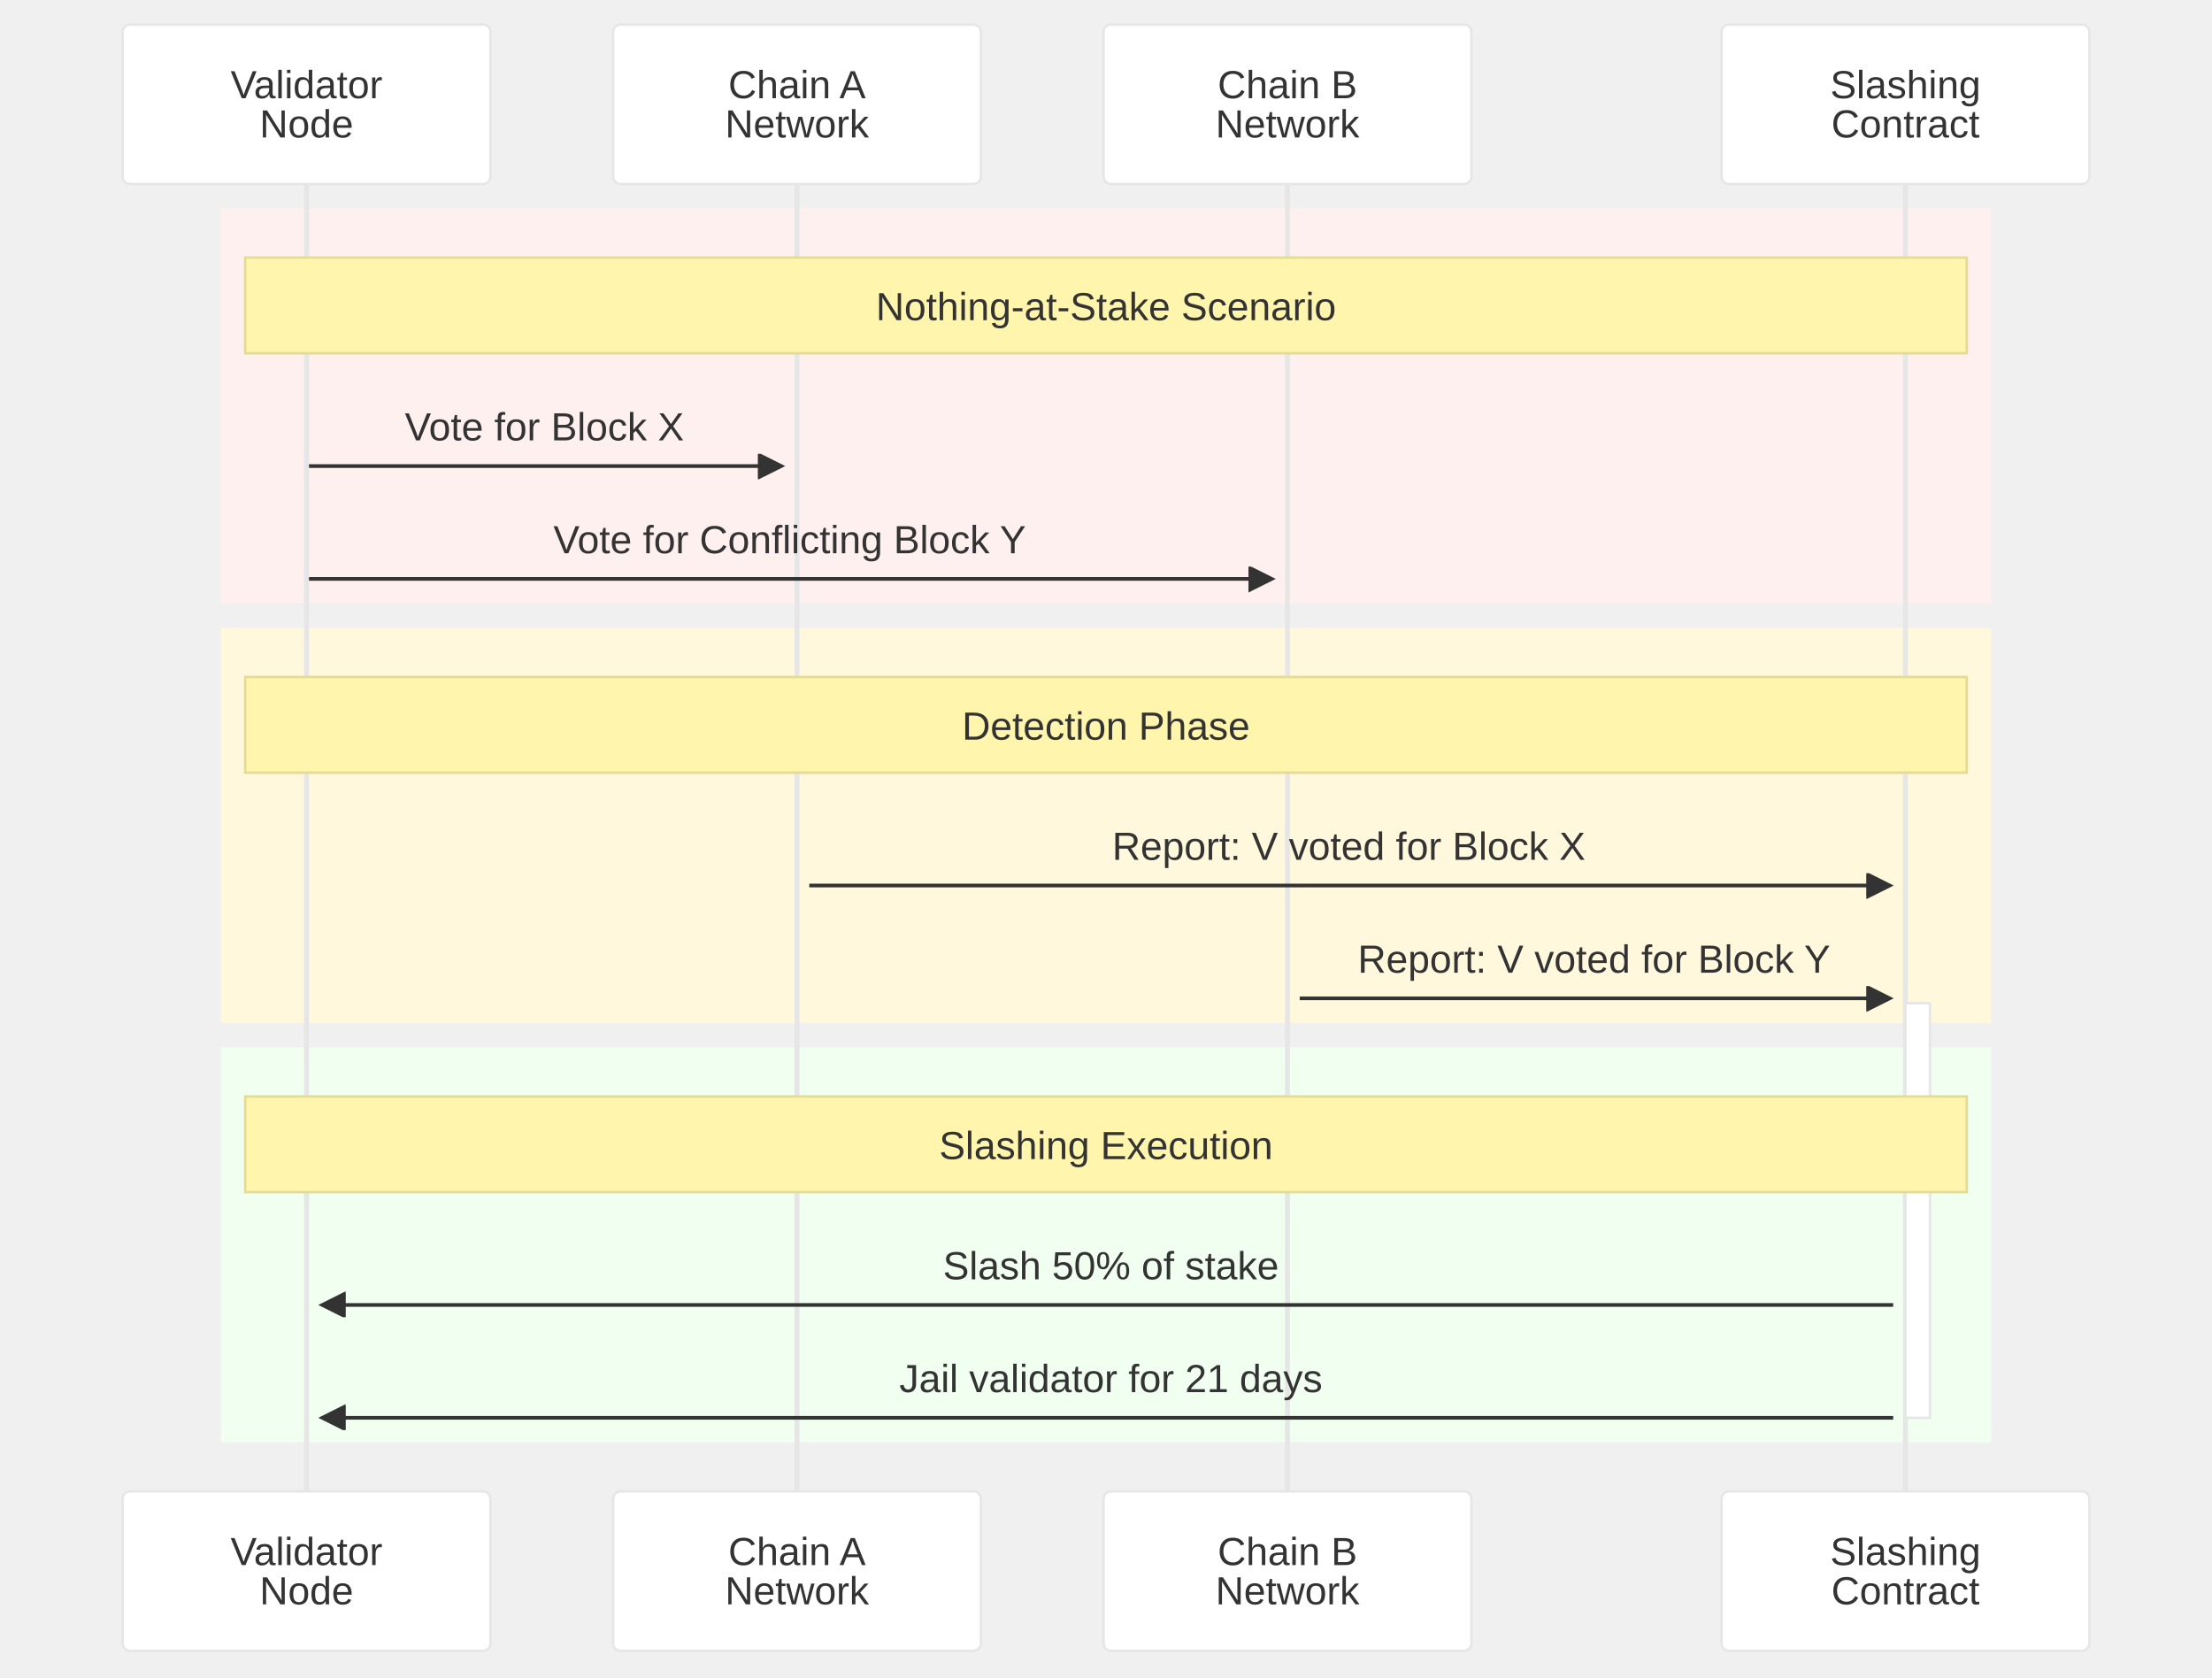
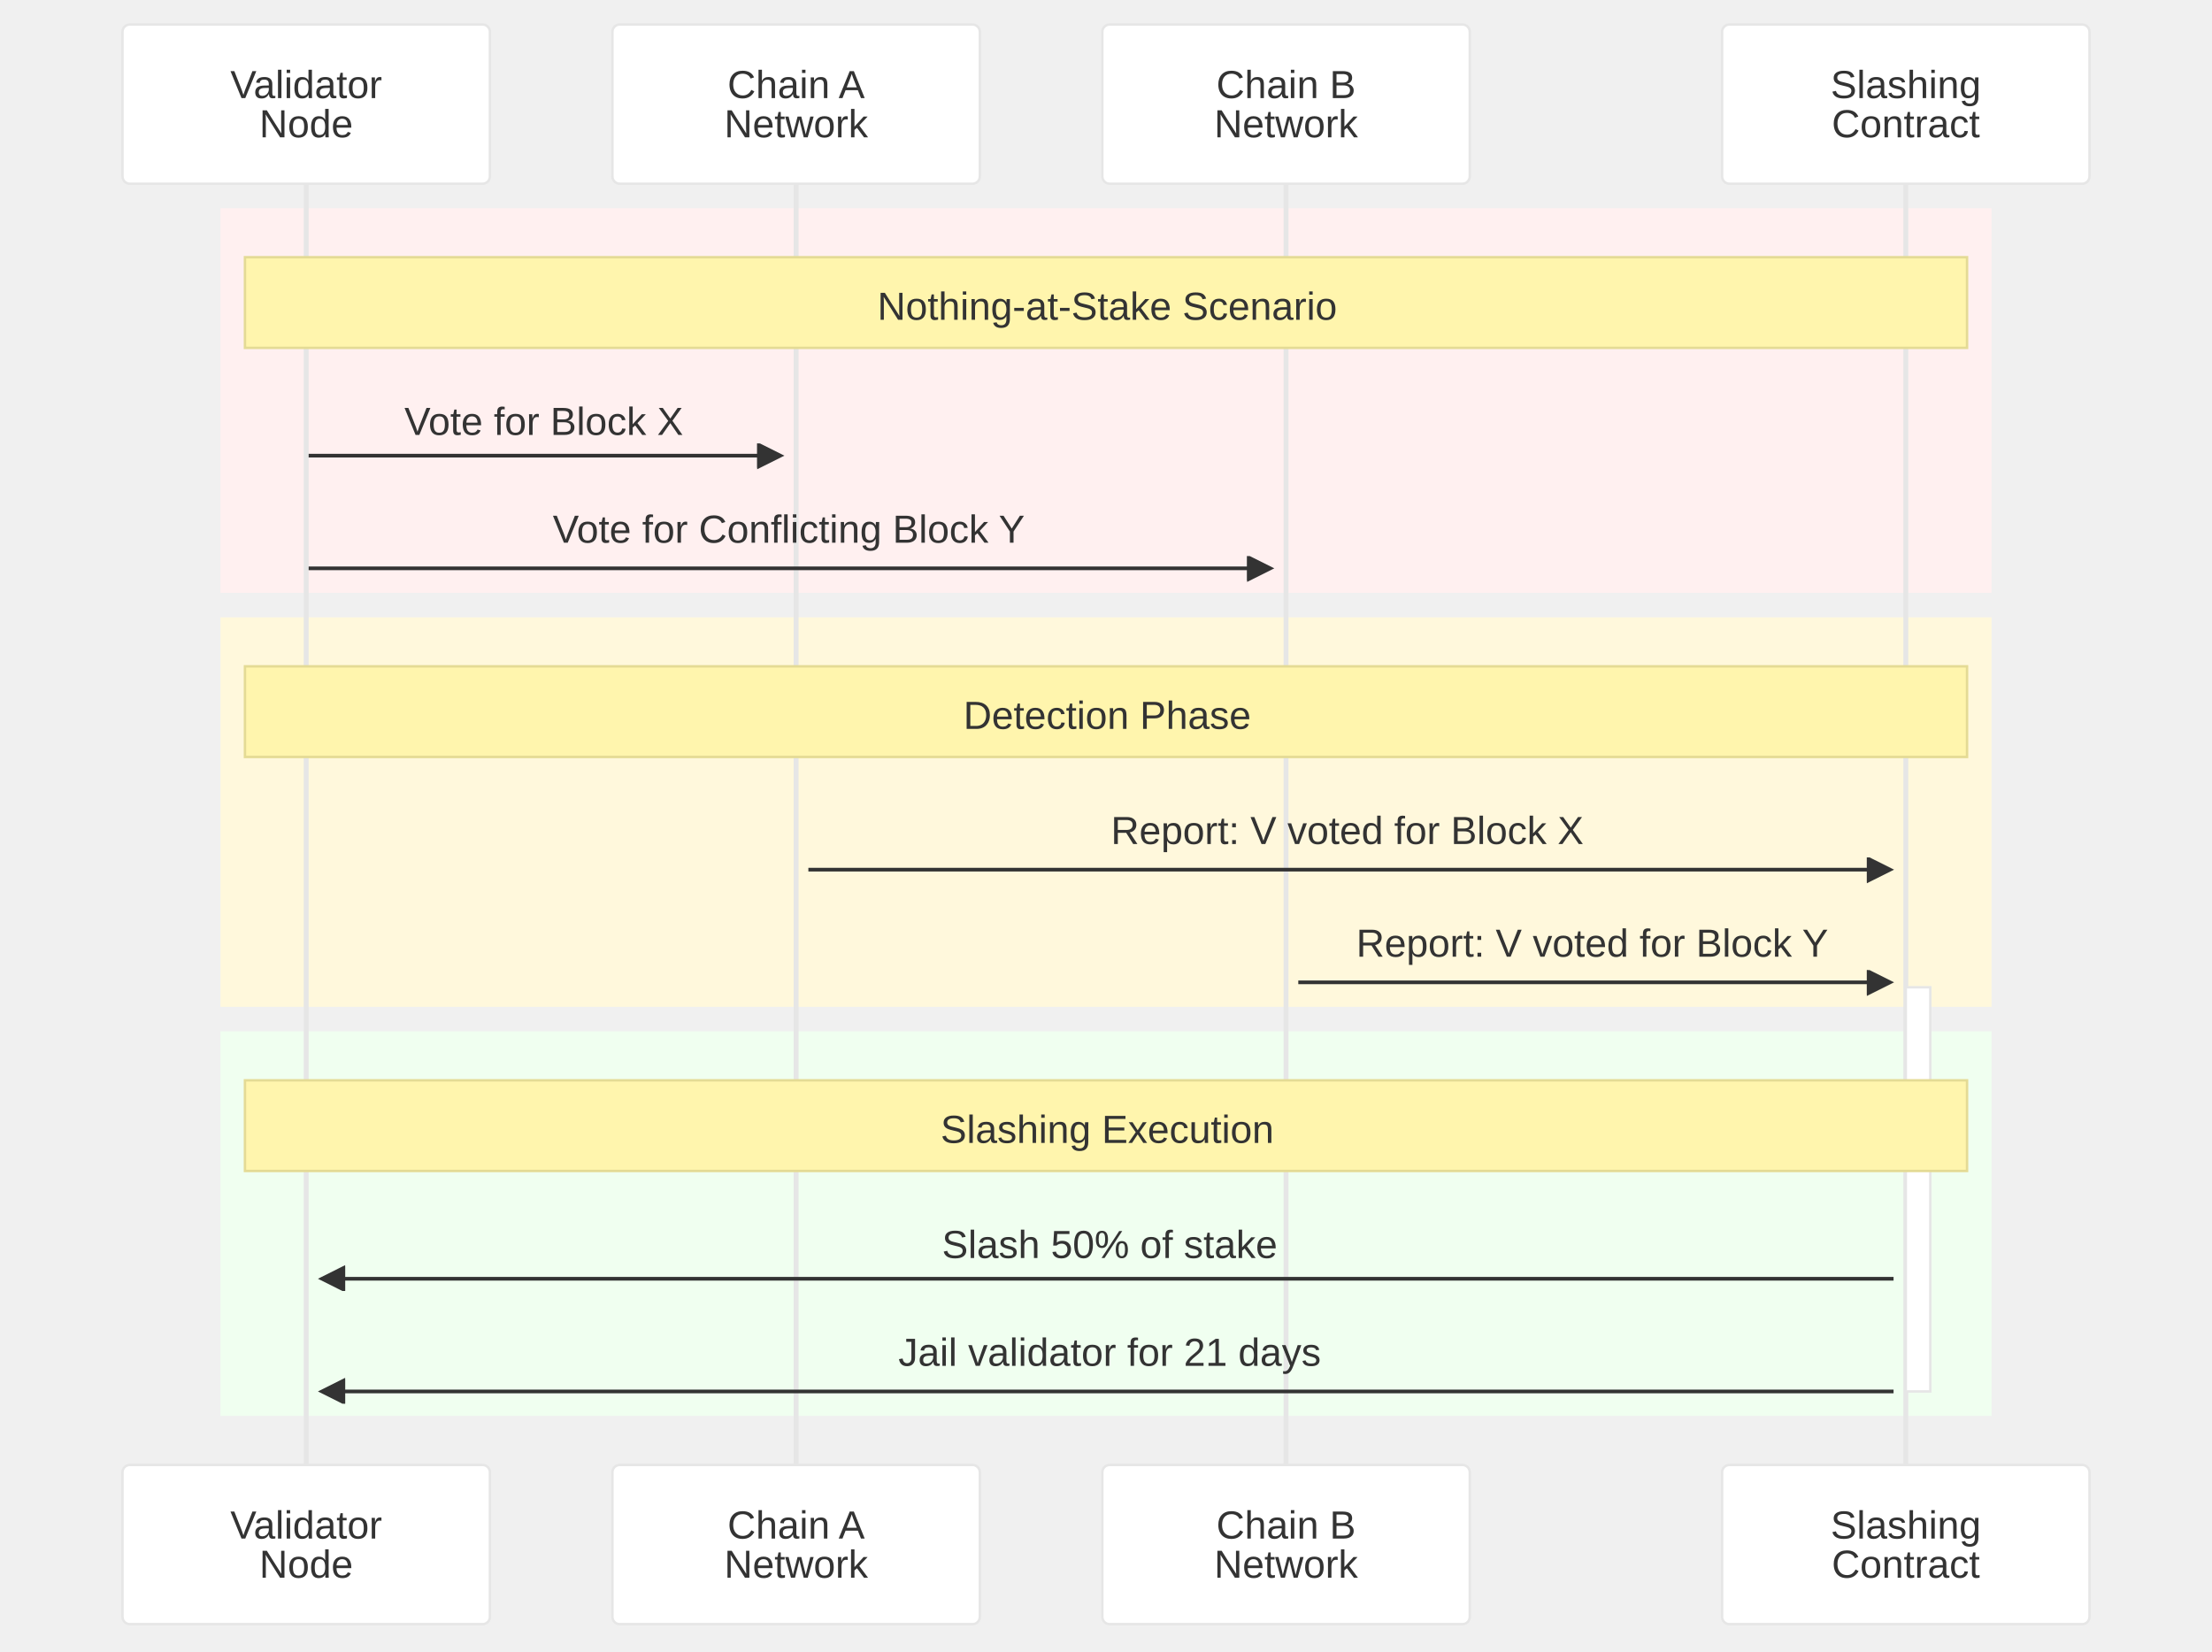
- <svg xmlns="http://www.w3.org/2000/svg" aria-roledescription="sequence" role="graphics-document document" viewBox="-50 -10 902 684" style="max-width: 902px; background-color: transparent;" width="100%" id="my-svg">
-   <rect class="rect" height="161" width="722" fill="rgb(240, 255, 240)" y="417" x="40" />
-   <rect class="rect" height="161" width="722" fill="rgb(255, 248, 220)" y="246" x="40" />
-   <rect class="rect" height="161" width="722" fill="rgb(255, 240, 240)" y="75" x="40" />
+ <svg xmlns="http://www.w3.org/2000/svg" aria-roledescription="sequence" role="graphics-document document" viewBox="-50 -10 903 674" style="max-width: 903px; background-color: transparent;" width="100%" id="my-svg">
+   <rect class="rect" height="157" width="723" fill="rgb(240, 255, 240)" y="411" x="40" />
+   <rect class="rect" height="159" width="723" fill="rgb(255, 248, 220)" y="242" x="40" />
+   <rect class="rect" height="157" width="723" fill="rgb(255, 240, 240)" y="75" x="40" />
  <g>
-     <rect class="actor actor-bottom" ry="3" rx="3" name="S" height="65" width="150" stroke="#666" fill="#eaeaea" y="598" x="652" />
-     <text style="text-anchor: middle; font-size: 16px; font-weight: 400;" class="actor" alignment-baseline="central" dominant-baseline="central" y="630.5" x="727">
-       <tspan dy="-8" x="727">Slashing</tspan>
+     <rect class="actor actor-bottom" ry="3" rx="3" name="S" height="65" width="150" stroke="#666" fill="#eaeaea" y="588" x="653" />
+     <text style="text-anchor: middle; font-size: 16px; font-weight: 400;" class="actor" alignment-baseline="central" dominant-baseline="central" y="620.5" x="728">
+       <tspan dy="-8" x="728">Slashing</tspan>
    </text>
-     <text style="text-anchor: middle; font-size: 16px; font-weight: 400;" class="actor" alignment-baseline="central" dominant-baseline="central" y="630.5" x="727">
-       <tspan dy="8" x="727">Contract</tspan>
+     <text style="text-anchor: middle; font-size: 16px; font-weight: 400;" class="actor" alignment-baseline="central" dominant-baseline="central" y="620.5" x="728">
+       <tspan dy="8" x="728">Contract</tspan>
    </text>
  </g>
  <g>
-     <rect class="actor actor-bottom" ry="3" rx="3" name="C2" height="65" width="150" stroke="#666" fill="#eaeaea" y="598" x="400" />
-     <text style="text-anchor: middle; font-size: 16px; font-weight: 400;" class="actor" alignment-baseline="central" dominant-baseline="central" y="630.5" x="475">
+     <rect class="actor actor-bottom" ry="3" rx="3" name="C2" height="65" width="150" stroke="#666" fill="#eaeaea" y="588" x="400" />
+     <text style="text-anchor: middle; font-size: 16px; font-weight: 400;" class="actor" alignment-baseline="central" dominant-baseline="central" y="620.5" x="475">
      <tspan dy="-8" x="475">Chain B</tspan>
    </text>
-     <text style="text-anchor: middle; font-size: 16px; font-weight: 400;" class="actor" alignment-baseline="central" dominant-baseline="central" y="630.5" x="475">
+     <text style="text-anchor: middle; font-size: 16px; font-weight: 400;" class="actor" alignment-baseline="central" dominant-baseline="central" y="620.5" x="475">
      <tspan dy="8" x="475">Network</tspan>
    </text>
  </g>
  <g>
-     <rect class="actor actor-bottom" ry="3" rx="3" name="C1" height="65" width="150" stroke="#666" fill="#eaeaea" y="598" x="200" />
-     <text style="text-anchor: middle; font-size: 16px; font-weight: 400;" class="actor" alignment-baseline="central" dominant-baseline="central" y="630.5" x="275">
+     <rect class="actor actor-bottom" ry="3" rx="3" name="C1" height="65" width="150" stroke="#666" fill="#eaeaea" y="588" x="200" />
+     <text style="text-anchor: middle; font-size: 16px; font-weight: 400;" class="actor" alignment-baseline="central" dominant-baseline="central" y="620.5" x="275">
      <tspan dy="-8" x="275">Chain A</tspan>
    </text>
-     <text style="text-anchor: middle; font-size: 16px; font-weight: 400;" class="actor" alignment-baseline="central" dominant-baseline="central" y="630.5" x="275">
+     <text style="text-anchor: middle; font-size: 16px; font-weight: 400;" class="actor" alignment-baseline="central" dominant-baseline="central" y="620.5" x="275">
      <tspan dy="8" x="275">Network</tspan>
    </text>
  </g>
  <g>
-     <rect class="actor actor-bottom" ry="3" rx="3" name="V" height="65" width="150" stroke="#666" fill="#eaeaea" y="598" x="0" />
-     <text style="text-anchor: middle; font-size: 16px; font-weight: 400;" class="actor" alignment-baseline="central" dominant-baseline="central" y="630.5" x="75">
+     <rect class="actor actor-bottom" ry="3" rx="3" name="V" height="65" width="150" stroke="#666" fill="#eaeaea" y="588" x="0" />
+     <text style="text-anchor: middle; font-size: 16px; font-weight: 400;" class="actor" alignment-baseline="central" dominant-baseline="central" y="620.5" x="75">
      <tspan dy="-8" x="75">Validator</tspan>
    </text>
-     <text style="text-anchor: middle; font-size: 16px; font-weight: 400;" class="actor" alignment-baseline="central" dominant-baseline="central" y="630.5" x="75">
+     <text style="text-anchor: middle; font-size: 16px; font-weight: 400;" class="actor" alignment-baseline="central" dominant-baseline="central" y="620.5" x="75">
      <tspan dy="8" x="75">Node</tspan>
    </text>
  </g>
  <g>
-     <line stroke="#999" stroke-width="0.5px" class="200" y2="598" x2="727" y1="5" x1="727" id="actor3" />
+     <line stroke="#999" stroke-width="0.5px" class="200" y2="588" x2="728" y1="5" x1="728" id="actor3" />
    <g id="root-3">
-       <rect class="actor actor-top" ry="3" rx="3" name="S" height="65" width="150" stroke="#666" fill="#eaeaea" y="0" x="652" />
-       <text style="text-anchor: middle; font-size: 16px; font-weight: 400;" class="actor" alignment-baseline="central" dominant-baseline="central" y="32.5" x="727">
-         <tspan dy="-8" x="727">Slashing</tspan>
+       <rect class="actor actor-top" ry="3" rx="3" name="S" height="65" width="150" stroke="#666" fill="#eaeaea" y="0" x="653" />
+       <text style="text-anchor: middle; font-size: 16px; font-weight: 400;" class="actor" alignment-baseline="central" dominant-baseline="central" y="32.5" x="728">
+         <tspan dy="-8" x="728">Slashing</tspan>
      </text>
-       <text style="text-anchor: middle; font-size: 16px; font-weight: 400;" class="actor" alignment-baseline="central" dominant-baseline="central" y="32.5" x="727">
-         <tspan dy="8" x="727">Contract</tspan>
+       <text style="text-anchor: middle; font-size: 16px; font-weight: 400;" class="actor" alignment-baseline="central" dominant-baseline="central" y="32.5" x="728">
+         <tspan dy="8" x="728">Contract</tspan>
      </text>
    </g>
  </g>
  <g>
-     <line stroke="#999" stroke-width="0.5px" class="200" y2="598" x2="475" y1="5" x1="475" id="actor2" />
+     <line stroke="#999" stroke-width="0.5px" class="200" y2="588" x2="475" y1="5" x1="475" id="actor2" />
    <g id="root-2">
      <rect class="actor actor-top" ry="3" rx="3" name="C2" height="65" width="150" stroke="#666" fill="#eaeaea" y="0" x="400" />
      <text style="text-anchor: middle; font-size: 16px; font-weight: 400;" class="actor" alignment-baseline="central" dominant-baseline="central" y="32.5" x="475">
        <tspan dy="-8" x="475">Chain B</tspan>
      </text>
      <text style="text-anchor: middle; font-size: 16px; font-weight: 400;" class="actor" alignment-baseline="central" dominant-baseline="central" y="32.5" x="475">
        <tspan dy="8" x="475">Network</tspan>
      </text>
    </g>
  </g>
  <g>
-     <line stroke="#999" stroke-width="0.5px" class="200" y2="598" x2="275" y1="5" x1="275" id="actor1" />
+     <line stroke="#999" stroke-width="0.5px" class="200" y2="588" x2="275" y1="5" x1="275" id="actor1" />
    <g id="root-1">
      <rect class="actor actor-top" ry="3" rx="3" name="C1" height="65" width="150" stroke="#666" fill="#eaeaea" y="0" x="200" />
      <text style="text-anchor: middle; font-size: 16px; font-weight: 400;" class="actor" alignment-baseline="central" dominant-baseline="central" y="32.5" x="275">
        <tspan dy="-8" x="275">Chain A</tspan>
      </text>
      <text style="text-anchor: middle; font-size: 16px; font-weight: 400;" class="actor" alignment-baseline="central" dominant-baseline="central" y="32.5" x="275">
        <tspan dy="8" x="275">Network</tspan>
      </text>
    </g>
  </g>
  <g>
-     <line stroke="#999" stroke-width="0.5px" class="200" y2="598" x2="75" y1="5" x1="75" id="actor0" />
+     <line stroke="#999" stroke-width="0.5px" class="200" y2="588" x2="75" y1="5" x1="75" id="actor0" />
    <g id="root-0">
      <rect class="actor actor-top" ry="3" rx="3" name="V" height="65" width="150" stroke="#666" fill="#eaeaea" y="0" x="0" />
      <text style="text-anchor: middle; font-size: 16px; font-weight: 400;" class="actor" alignment-baseline="central" dominant-baseline="central" y="32.5" x="75">
        <tspan dy="-8" x="75">Validator</tspan>
      </text>
      <text style="text-anchor: middle; font-size: 16px; font-weight: 400;" class="actor" alignment-baseline="central" dominant-baseline="central" y="32.5" x="75">
        <tspan dy="8" x="75">Node</tspan>
      </text>
    </g>
  </g>
  <style>#my-svg{font-family:"trebuchet ms",verdana,arial,sans-serif;font-size:16px;fill:#333;}#my-svg .error-icon{fill:hsl(180, 0%, 100%);}#my-svg .error-text{fill:rgb(0, 0, 0);stroke:rgb(0, 0, 0);}#my-svg .edge-thickness-normal{stroke-width:2px;}#my-svg .edge-thickness-thick{stroke-width:3.5px;}#my-svg .edge-pattern-solid{stroke-dasharray:0;}#my-svg .edge-pattern-dashed{stroke-dasharray:3;}#my-svg .edge-pattern-dotted{stroke-dasharray:2;}#my-svg .marker{fill:#0b0b0b;stroke:#0b0b0b;}#my-svg .marker.cross{stroke:#0b0b0b;}#my-svg svg{font-family:"trebuchet ms",verdana,arial,sans-serif;font-size:16px;}#my-svg .actor{stroke:hsl(0, 0%, 90%);fill:#ffffff;}#my-svg text.actor&gt;tspan{fill:#333;stroke:none;}#my-svg .actor-line{stroke:grey;}#my-svg .messageLine0{stroke-width:1.5;stroke-dasharray:none;stroke:#333;}#my-svg .messageLine1{stroke-width:1.5;stroke-dasharray:2,2;stroke:#333;}#my-svg #arrowhead path{fill:#333;stroke:#333;}#my-svg .sequenceNumber{fill:#f4f4f4;}#my-svg #sequencenumber{fill:#333;}#my-svg #crosshead path{fill:#333;stroke:#333;}#my-svg .messageText{fill:#333;stroke:none;}#my-svg .labelBox{stroke:hsl(0, 0%, 90%);fill:#ffffff;}#my-svg .labelText,#my-svg .labelText&gt;tspan{fill:#333;stroke:none;}#my-svg .loopText,#my-svg .loopText&gt;tspan{fill:#333;stroke:none;}#my-svg .loopLine{stroke-width:2px;stroke-dasharray:2,2;stroke:hsl(0, 0%, 90%);fill:hsl(0, 0%, 90%);}#my-svg .note{stroke:hsl(52.683, 60%, 73.922%);fill:#fff5ad;}#my-svg .noteText,#my-svg .noteText&gt;tspan{fill:#333;stroke:none;}#my-svg .activation0{fill:hsl(-120, 0%, 100%);stroke:hsl(-120, 0%, 90%);}#my-svg .activation1{fill:hsl(-120, 0%, 100%);stroke:hsl(-120, 0%, 90%);}#my-svg .activation2{fill:hsl(-120, 0%, 100%);stroke:hsl(-120, 0%, 90%);}#my-svg .actorPopupMenu{position:absolute;}#my-svg .actorPopupMenuPanel{position:absolute;fill:#ffffff;box-shadow:0px 8px 16px 0px rgba(0,0,0,0.2);filter:drop-shadow(3px 5px 2px rgb(0 0 0 / 0.4));}#my-svg .actor-man line{stroke:hsl(0, 0%, 90%);fill:#ffffff;}#my-svg .actor-man circle,#my-svg line{stroke:hsl(0, 0%, 90%);fill:#ffffff;stroke-width:2px;}#my-svg :root{--mermaid-font-family:"trebuchet ms",verdana,arial,sans-serif;}</style>
  <g />
  <defs>
    <symbol height="24" width="24" id="computer">
      <path d="M2 2v13h20v-13h-20zm18 11h-16v-9h16v9zm-10.228 6l.466-1h3.524l.467 1h-4.457zm14.228 3h-24l2-6h2.104l-1.33 4h18.45l-1.297-4h2.073l2 6zm-5-10h-14v-7h14v7z" transform="scale(.5)" />
    </symbol>
  </defs>
  <defs>
    <symbol clip-rule="evenodd" fill-rule="evenodd" id="database">
      <path d="M12.258.001l.256.004.255.005.253.008.251.01.249.012.247.015.246.016.242.019.241.02.239.023.236.024.233.027.231.028.229.031.225.032.223.034.22.036.217.038.214.04.211.041.208.043.205.045.201.046.198.048.194.05.191.051.187.053.183.054.18.056.175.057.172.059.168.06.163.061.16.063.155.064.15.066.074.033.073.033.071.034.07.034.069.035.068.035.067.035.066.035.064.036.064.036.062.036.06.036.06.037.058.037.058.037.055.038.055.038.053.038.052.038.051.039.05.039.048.039.047.039.045.04.044.04.043.04.041.04.04.041.039.041.037.041.036.041.034.041.033.042.032.042.03.042.029.042.027.042.026.043.024.043.023.043.021.043.02.043.018.044.017.043.015.044.013.044.012.044.011.045.009.044.007.045.006.045.004.045.002.045.001.045v17l-.001.045-.002.045-.004.045-.006.045-.007.045-.009.044-.011.045-.012.044-.013.044-.015.044-.017.043-.018.044-.02.043-.021.043-.023.043-.024.043-.026.043-.027.042-.029.042-.03.042-.032.042-.033.042-.034.041-.036.041-.037.041-.039.041-.04.041-.041.04-.043.04-.044.04-.045.04-.047.039-.048.039-.05.039-.051.039-.052.038-.053.038-.055.038-.055.038-.058.037-.058.037-.06.037-.06.036-.062.036-.064.036-.064.036-.066.035-.067.035-.068.035-.069.035-.07.034-.071.034-.073.033-.074.033-.15.066-.155.064-.16.063-.163.061-.168.06-.172.059-.175.057-.18.056-.183.054-.187.053-.191.051-.194.05-.198.048-.201.046-.205.045-.208.043-.211.041-.214.04-.217.038-.22.036-.223.034-.225.032-.229.031-.231.028-.233.027-.236.024-.239.023-.241.02-.242.019-.246.016-.247.015-.249.012-.251.01-.253.008-.255.005-.256.004-.258.001-.258-.001-.256-.004-.255-.005-.253-.008-.251-.01-.249-.012-.247-.015-.245-.016-.243-.019-.241-.02-.238-.023-.236-.024-.234-.027-.231-.028-.228-.031-.226-.032-.223-.034-.22-.036-.217-.038-.214-.04-.211-.041-.208-.043-.204-.045-.201-.046-.198-.048-.195-.05-.19-.051-.187-.053-.184-.054-.179-.056-.176-.057-.172-.059-.167-.06-.164-.061-.159-.063-.155-.064-.151-.066-.074-.033-.072-.033-.072-.034-.07-.034-.069-.035-.068-.035-.067-.035-.066-.035-.064-.036-.063-.036-.062-.036-.061-.036-.06-.037-.058-.037-.057-.037-.056-.038-.055-.038-.053-.038-.052-.038-.051-.039-.049-.039-.049-.039-.046-.039-.046-.04-.044-.04-.043-.04-.041-.04-.04-.041-.039-.041-.037-.041-.036-.041-.034-.041-.033-.042-.032-.042-.03-.042-.029-.042-.027-.042-.026-.043-.024-.043-.023-.043-.021-.043-.02-.043-.018-.044-.017-.043-.015-.044-.013-.044-.012-.044-.011-.045-.009-.044-.007-.045-.006-.045-.004-.045-.002-.045-.001-.045v-17l.001-.045.002-.045.004-.045.006-.045.007-.045.009-.044.011-.045.012-.044.013-.044.015-.044.017-.043.018-.044.02-.043.021-.043.023-.043.024-.043.026-.043.027-.042.029-.042.03-.042.032-.042.033-.042.034-.041.036-.041.037-.041.039-.041.04-.041.041-.04.043-.04.044-.04.046-.04.046-.039.049-.039.049-.039.051-.039.052-.038.053-.038.055-.038.056-.038.057-.037.058-.037.06-.037.061-.036.062-.036.063-.036.064-.036.066-.035.067-.035.068-.035.069-.035.07-.034.072-.034.072-.033.074-.033.151-.066.155-.064.159-.063.164-.061.167-.06.172-.059.176-.057.179-.056.184-.054.187-.053.19-.051.195-.05.198-.048.201-.046.204-.045.208-.043.211-.041.214-.04.217-.038.22-.036.223-.034.226-.032.228-.031.231-.028.234-.027.236-.024.238-.023.241-.02.243-.019.245-.016.247-.015.249-.012.251-.01.253-.008.255-.005.256-.004.258-.001.258.001zm-9.258 20.499v.01l.001.021.003.021.004.022.005.021.006.022.007.022.009.023.01.022.011.023.012.023.013.023.015.023.016.024.017.023.018.024.019.024.021.024.022.025.023.024.024.025.052.049.056.05.061.051.066.051.07.051.075.051.079.052.084.052.088.052.092.052.097.052.102.051.105.052.11.052.114.051.119.051.123.051.127.05.131.05.135.05.139.048.144.049.147.047.152.047.155.047.16.045.163.045.167.043.171.043.176.041.178.041.183.039.187.039.19.037.194.035.197.035.202.033.204.031.209.03.212.029.216.027.219.025.222.024.226.021.23.02.233.018.236.016.24.015.243.012.246.01.249.008.253.005.256.004.259.001.26-.001.257-.004.254-.005.25-.008.247-.011.244-.012.241-.014.237-.016.233-.018.231-.021.226-.021.224-.024.22-.026.216-.027.212-.028.21-.031.205-.031.202-.034.198-.034.194-.036.191-.037.187-.039.183-.04.179-.04.175-.042.172-.043.168-.044.163-.045.16-.046.155-.046.152-.047.148-.048.143-.049.139-.049.136-.05.131-.05.126-.05.123-.051.118-.052.114-.051.11-.052.106-.052.101-.052.096-.052.092-.052.088-.053.083-.051.079-.052.074-.052.07-.051.065-.051.06-.051.056-.05.051-.05.023-.024.023-.025.021-.024.02-.024.019-.024.018-.024.017-.024.015-.023.014-.024.013-.023.012-.023.01-.023.01-.022.008-.022.006-.022.006-.022.004-.022.004-.021.001-.021.001-.021v-4.127l-.077.055-.08.053-.083.054-.085.053-.087.052-.09.052-.093.051-.095.05-.097.05-.1.049-.102.049-.105.048-.106.047-.109.047-.111.046-.114.045-.115.045-.118.044-.12.043-.122.042-.124.042-.126.041-.128.04-.13.04-.132.038-.134.038-.135.037-.138.037-.139.035-.142.035-.143.034-.144.033-.147.032-.148.031-.15.03-.151.03-.153.029-.154.027-.156.027-.158.026-.159.025-.161.024-.162.023-.163.022-.165.021-.166.02-.167.019-.169.018-.169.017-.171.016-.173.015-.173.014-.175.013-.175.012-.177.011-.178.01-.179.008-.179.008-.181.006-.182.005-.182.004-.184.003-.184.002h-.37l-.184-.002-.184-.003-.182-.004-.182-.005-.181-.006-.179-.008-.179-.008-.178-.01-.176-.011-.176-.012-.175-.013-.173-.014-.172-.015-.171-.016-.17-.017-.169-.018-.167-.019-.166-.02-.165-.021-.163-.022-.162-.023-.161-.024-.159-.025-.157-.026-.156-.027-.155-.027-.153-.029-.151-.03-.15-.03-.148-.031-.146-.032-.145-.033-.143-.034-.141-.035-.14-.035-.137-.037-.136-.037-.134-.038-.132-.038-.13-.04-.128-.04-.126-.041-.124-.042-.122-.042-.12-.044-.117-.043-.116-.045-.113-.045-.112-.046-.109-.047-.106-.047-.105-.048-.102-.049-.1-.049-.097-.05-.095-.05-.093-.052-.09-.051-.087-.052-.085-.053-.083-.054-.08-.054-.077-.054v4.127zm0-5.654v.011l.001.021.003.021.004.021.005.022.006.022.007.022.009.022.01.022.011.023.012.023.013.023.015.024.016.023.017.024.018.024.019.024.021.024.022.024.023.025.024.024.052.05.056.05.061.05.066.051.07.051.075.052.079.051.084.052.088.052.092.052.097.052.102.052.105.052.11.051.114.051.119.052.123.05.127.051.131.05.135.049.139.049.144.048.147.048.152.047.155.046.16.045.163.045.167.044.171.042.176.042.178.04.183.04.187.038.19.037.194.036.197.034.202.033.204.032.209.03.212.028.216.027.219.025.222.024.226.022.23.02.233.018.236.016.24.014.243.012.246.01.249.008.253.006.256.003.259.001.26-.001.257-.003.254-.006.25-.008.247-.01.244-.012.241-.015.237-.016.233-.018.231-.02.226-.022.224-.024.22-.025.216-.027.212-.029.21-.03.205-.032.202-.033.198-.035.194-.036.191-.037.187-.039.183-.039.179-.041.175-.042.172-.043.168-.044.163-.045.16-.045.155-.047.152-.047.148-.048.143-.048.139-.05.136-.049.131-.05.126-.051.123-.051.118-.051.114-.052.11-.052.106-.052.101-.052.096-.052.092-.052.088-.052.083-.052.079-.052.074-.051.07-.052.065-.051.06-.05.056-.051.051-.049.023-.025.023-.024.021-.025.02-.024.019-.024.018-.024.017-.024.015-.023.014-.023.013-.024.012-.022.01-.023.01-.023.008-.022.006-.022.006-.022.004-.021.004-.022.001-.021.001-.021v-4.139l-.077.054-.08.054-.083.054-.085.052-.087.053-.09.051-.093.051-.095.051-.097.05-.1.049-.102.049-.105.048-.106.047-.109.047-.111.046-.114.045-.115.044-.118.044-.12.044-.122.042-.124.042-.126.041-.128.04-.13.039-.132.039-.134.038-.135.037-.138.036-.139.036-.142.035-.143.033-.144.033-.147.033-.148.031-.15.03-.151.03-.153.028-.154.028-.156.027-.158.026-.159.025-.161.024-.162.023-.163.022-.165.021-.166.02-.167.019-.169.018-.169.017-.171.016-.173.015-.173.014-.175.013-.175.012-.177.011-.178.009-.179.009-.179.007-.181.007-.182.005-.182.004-.184.003-.184.002h-.37l-.184-.002-.184-.003-.182-.004-.182-.005-.181-.007-.179-.007-.179-.009-.178-.009-.176-.011-.176-.012-.175-.013-.173-.014-.172-.015-.171-.016-.17-.017-.169-.018-.167-.019-.166-.02-.165-.021-.163-.022-.162-.023-.161-.024-.159-.025-.157-.026-.156-.027-.155-.028-.153-.028-.151-.03-.15-.03-.148-.031-.146-.033-.145-.033-.143-.033-.141-.035-.14-.036-.137-.036-.136-.037-.134-.038-.132-.039-.13-.039-.128-.04-.126-.041-.124-.042-.122-.043-.12-.043-.117-.044-.116-.044-.113-.046-.112-.046-.109-.046-.106-.047-.105-.048-.102-.049-.1-.049-.097-.05-.095-.051-.093-.051-.09-.051-.087-.053-.085-.052-.083-.054-.08-.054-.077-.054v4.139zm0-5.666v.011l.001.02.003.022.004.021.005.022.006.021.007.022.009.023.01.022.011.023.012.023.013.023.015.023.016.024.017.024.018.023.019.024.021.025.022.024.023.024.024.025.052.05.056.05.061.05.066.051.07.051.075.052.079.051.084.052.088.052.092.052.097.052.102.052.105.051.11.052.114.051.119.051.123.051.127.05.131.05.135.05.139.049.144.048.147.048.152.047.155.046.16.045.163.045.167.043.171.043.176.042.178.04.183.04.187.038.19.037.194.036.197.034.202.033.204.032.209.03.212.028.216.027.219.025.222.024.226.021.23.02.233.018.236.017.24.014.243.012.246.01.249.008.253.006.256.003.259.001.26-.001.257-.003.254-.006.25-.008.247-.01.244-.013.241-.014.237-.016.233-.018.231-.02.226-.022.224-.024.22-.025.216-.027.212-.029.21-.03.205-.032.202-.033.198-.035.194-.036.191-.037.187-.039.183-.039.179-.041.175-.042.172-.043.168-.044.163-.045.16-.045.155-.047.152-.047.148-.048.143-.049.139-.049.136-.049.131-.051.126-.05.123-.051.118-.052.114-.051.11-.052.106-.052.101-.052.096-.052.092-.052.088-.052.083-.052.079-.052.074-.052.07-.051.065-.051.06-.051.056-.05.051-.049.023-.025.023-.025.021-.024.02-.024.019-.024.018-.024.017-.024.015-.023.014-.024.013-.023.012-.023.01-.022.01-.023.008-.022.006-.022.006-.022.004-.022.004-.021.001-.021.001-.021v-4.153l-.077.054-.08.054-.083.053-.085.053-.087.053-.09.051-.093.051-.095.051-.097.05-.1.049-.102.048-.105.048-.106.048-.109.046-.111.046-.114.046-.115.044-.118.044-.12.043-.122.043-.124.042-.126.041-.128.04-.13.039-.132.039-.134.038-.135.037-.138.036-.139.036-.142.034-.143.034-.144.033-.147.032-.148.032-.15.03-.151.03-.153.028-.154.028-.156.027-.158.026-.159.024-.161.024-.162.023-.163.023-.165.021-.166.02-.167.019-.169.018-.169.017-.171.016-.173.015-.173.014-.175.013-.175.012-.177.01-.178.01-.179.009-.179.007-.181.006-.182.006-.182.004-.184.003-.184.001-.185.001-.185-.001-.184-.001-.184-.003-.182-.004-.182-.006-.181-.006-.179-.007-.179-.009-.178-.01-.176-.01-.176-.012-.175-.013-.173-.014-.172-.015-.171-.016-.17-.017-.169-.018-.167-.019-.166-.02-.165-.021-.163-.023-.162-.023-.161-.024-.159-.024-.157-.026-.156-.027-.155-.028-.153-.028-.151-.03-.15-.03-.148-.032-.146-.032-.145-.033-.143-.034-.141-.034-.14-.036-.137-.036-.136-.037-.134-.038-.132-.039-.13-.039-.128-.041-.126-.041-.124-.041-.122-.043-.12-.043-.117-.044-.116-.044-.113-.046-.112-.046-.109-.046-.106-.048-.105-.048-.102-.048-.1-.05-.097-.049-.095-.051-.093-.051-.09-.052-.087-.052-.085-.053-.083-.053-.08-.054-.077-.054v4.153zm8.74-8.179l-.257.004-.254.005-.25.008-.247.011-.244.012-.241.014-.237.016-.233.018-.231.021-.226.022-.224.023-.22.026-.216.027-.212.028-.21.031-.205.032-.202.033-.198.034-.194.036-.191.038-.187.038-.183.04-.179.041-.175.042-.172.043-.168.043-.163.045-.16.046-.155.046-.152.048-.148.048-.143.048-.139.049-.136.05-.131.05-.126.051-.123.051-.118.051-.114.052-.11.052-.106.052-.101.052-.096.052-.092.052-.088.052-.083.052-.079.052-.074.051-.07.052-.065.051-.06.05-.056.05-.051.05-.023.025-.023.024-.021.024-.02.025-.019.024-.018.024-.017.023-.015.024-.014.023-.013.023-.012.023-.01.023-.01.022-.008.022-.006.023-.006.021-.004.022-.004.021-.001.021-.001.021.001.021.001.021.004.021.004.022.006.021.006.023.008.022.01.022.01.023.012.023.013.023.014.023.015.024.017.023.018.024.019.024.02.025.021.024.023.024.023.025.051.05.056.05.06.05.065.051.07.052.074.051.079.052.083.052.088.052.092.052.096.052.101.052.106.052.11.052.114.052.118.051.123.051.126.051.131.05.136.05.139.049.143.048.148.048.152.048.155.046.16.046.163.045.168.043.172.043.175.042.179.041.183.04.187.038.191.038.194.036.198.034.202.033.205.032.21.031.212.028.216.027.22.026.224.023.226.022.231.021.233.018.237.016.241.014.244.012.247.011.25.008.254.005.257.004.26.001.26-.001.257-.004.254-.005.25-.008.247-.011.244-.012.241-.014.237-.016.233-.018.231-.021.226-.022.224-.023.22-.026.216-.027.212-.028.21-.031.205-.032.202-.033.198-.034.194-.036.191-.038.187-.038.183-.04.179-.041.175-.042.172-.043.168-.043.163-.045.16-.046.155-.046.152-.048.148-.048.143-.048.139-.049.136-.05.131-.05.126-.051.123-.051.118-.051.114-.052.11-.052.106-.052.101-.052.096-.052.092-.052.088-.052.083-.052.079-.052.074-.051.07-.052.065-.051.06-.05.056-.05.051-.05.023-.025.023-.024.021-.024.02-.025.019-.024.018-.024.017-.023.015-.024.014-.023.013-.023.012-.023.01-.023.01-.022.008-.022.006-.023.006-.021.004-.022.004-.021.001-.021.001-.021-.001-.021-.001-.021-.004-.021-.004-.022-.006-.021-.006-.023-.008-.022-.01-.022-.01-.023-.012-.023-.013-.023-.014-.023-.015-.024-.017-.023-.018-.024-.019-.024-.02-.025-.021-.024-.023-.024-.023-.025-.051-.05-.056-.05-.06-.05-.065-.051-.07-.052-.074-.051-.079-.052-.083-.052-.088-.052-.092-.052-.096-.052-.101-.052-.106-.052-.11-.052-.114-.052-.118-.051-.123-.051-.126-.051-.131-.05-.136-.05-.139-.049-.143-.048-.148-.048-.152-.048-.155-.046-.16-.046-.163-.045-.168-.043-.172-.043-.175-.042-.179-.041-.183-.04-.187-.038-.191-.038-.194-.036-.198-.034-.202-.033-.205-.032-.21-.031-.212-.028-.216-.027-.22-.026-.224-.023-.226-.022-.231-.021-.233-.018-.237-.016-.241-.014-.244-.012-.247-.011-.25-.008-.254-.005-.257-.004-.26-.001-.26.001z" transform="scale(.5)" />
    </symbol>
  </defs>
  <defs>
    <symbol height="24" width="24" id="clock">
      <path d="M12 2c5.514 0 10 4.486 10 10s-4.486 10-10 10-10-4.486-10-10 4.486-10 10-10zm0-2c-6.627 0-12 5.373-12 12s5.373 12 12 12 12-5.373 12-12-5.373-12-12-12zm5.848 12.459c.202.038.202.333.001.372-1.907.361-6.045 1.111-6.547 1.111-.719 0-1.301-.582-1.301-1.301 0-.512.77-5.447 1.125-7.445.034-.192.312-.181.343.014l.985 6.238 5.394 1.011z" transform="scale(.5)" />
    </symbol>
  </defs>
  <defs>
    <marker orient="auto" markerHeight="12" markerWidth="12" markerUnits="userSpaceOnUse" refY="5" refX="7.9" id="arrowhead">
      <path d="M 0 0 L 10 5 L 0 10 z" />
    </marker>
  </defs>
  <defs>
    <marker refY="4.5" refX="4" orient="auto" markerHeight="8" markerWidth="15" id="crosshead">
      <path style="stroke-dasharray: 0, 0;" d="M 1,2 L 6,7 M 6,2 L 1,7" stroke-width="1pt" stroke="#000000" fill="none" />
    </marker>
  </defs>
  <defs>
    <marker orient="auto" markerHeight="28" markerWidth="20" refY="7" refX="15.5" id="filled-head">
      <path d="M 18,7 L9,13 L14,7 L9,1 Z" />
    </marker>
  </defs>
  <defs>
    <marker orient="auto" markerHeight="40" markerWidth="60" refY="15" refX="15" id="sequencenumber">
      <circle r="6" cy="15" cx="15" />
    </marker>
  </defs>
  <g>
-     <rect class="note" ry="0" rx="0" height="39" width="702" stroke="#666" fill="#EDF2AE" y="95" x="50" />
-     <text style="font-size: 16px; font-weight: 400;" dy="1em" class="noteText" alignment-baseline="middle" dominant-baseline="middle" text-anchor="middle" y="100" x="401">
-       <tspan x="401">Nothing-at-Stake Scenario</tspan>
+     <rect class="note" ry="0" rx="0" height="37" width="703" stroke="#666" fill="#EDF2AE" y="95" x="50" />
+     <text style="font-size: 16px; font-weight: 400;" dy="1em" class="noteText" alignment-baseline="middle" dominant-baseline="middle" text-anchor="middle" y="100" x="402">
+       <tspan x="402">Nothing-at-Stake Scenario</tspan>
    </text>
  </g>
  <g />
  <g />
  <g>
-     <rect class="note" ry="0" rx="0" height="39" width="702" stroke="#666" fill="#EDF2AE" y="266" x="50" />
-     <text style="font-size: 16px; font-weight: 400;" dy="1em" class="noteText" alignment-baseline="middle" dominant-baseline="middle" text-anchor="middle" y="271" x="401">
-       <tspan x="401">Detection Phase</tspan>
+     <rect class="note" ry="0" rx="0" height="37" width="703" stroke="#666" fill="#EDF2AE" y="262" x="50" />
+     <text style="font-size: 16px; font-weight: 400;" dy="1em" class="noteText" alignment-baseline="middle" dominant-baseline="middle" text-anchor="middle" y="267" x="402">
+       <tspan x="402">Detection Phase</tspan>
    </text>
  </g>
  <g />
  <g>
-     <rect class="activation1" ry="0" rx="0" height="169" width="10" stroke="#666" fill="#EDF2AE" y="399" x="727" />
+     <rect class="activation1" ry="0" rx="0" height="165" width="10" stroke="#666" fill="#EDF2AE" y="393" x="728" />
  </g>
  <g>
-     <rect class="note" ry="0" rx="0" height="39" width="702" stroke="#666" fill="#EDF2AE" y="437" x="50" />
-     <text style="font-size: 16px; font-weight: 400;" dy="1em" class="noteText" alignment-baseline="middle" dominant-baseline="middle" text-anchor="middle" y="442" x="401">
-       <tspan x="401">Slashing Execution</tspan>
+     <rect class="note" ry="0" rx="0" height="37" width="703" stroke="#666" fill="#EDF2AE" y="431" x="50" />
+     <text style="font-size: 16px; font-weight: 400;" dy="1em" class="noteText" alignment-baseline="middle" dominant-baseline="middle" text-anchor="middle" y="436" x="402">
+       <tspan x="402">Slashing Execution</tspan>
    </text>
  </g>
  <g />
-   <text style="font-size: 16px; font-weight: 400;" dy="1em" class="messageText" alignment-baseline="middle" dominant-baseline="middle" text-anchor="middle" y="149" x="172">Vote for Block X</text>
-   <line style="fill: none;" marker-end="url(#arrowhead)" stroke="none" stroke-width="2" class="messageLine0" y2="180" x2="267" y1="180" x1="76" />
-   <text style="font-size: 16px; font-weight: 400;" dy="1em" class="messageText" alignment-baseline="middle" dominant-baseline="middle" text-anchor="middle" y="195" x="272">Vote for Conflicting Block Y</text>
-   <line style="fill: none;" marker-end="url(#arrowhead)" stroke="none" stroke-width="2" class="messageLine0" y2="226" x2="467" y1="226" x1="76" />
-   <text style="font-size: 16px; font-weight: 400;" dy="1em" class="messageText" alignment-baseline="middle" dominant-baseline="middle" text-anchor="middle" y="320" x="500">Report: V voted for Block X</text>
-   <line style="fill: none;" marker-end="url(#arrowhead)" stroke="none" stroke-width="2" class="messageLine0" y2="351" x2="719" y1="351" x1="280" />
-   <text style="font-size: 16px; font-weight: 400;" dy="1em" class="messageText" alignment-baseline="middle" dominant-baseline="middle" text-anchor="middle" y="366" x="600">Report: V voted for Block Y</text>
-   <line style="fill: none;" marker-end="url(#arrowhead)" stroke="none" stroke-width="2" class="messageLine0" y2="397" x2="719" y1="397" x1="480" />
-   <text style="font-size: 16px; font-weight: 400;" dy="1em" class="messageText" alignment-baseline="middle" dominant-baseline="middle" text-anchor="middle" y="491" x="403">Slash 50% of stake</text>
-   <line style="fill: none;" marker-end="url(#arrowhead)" stroke="none" stroke-width="2" class="messageLine0" y2="522" x2="83" y1="522" x1="722" />
-   <text style="font-size: 16px; font-weight: 400;" dy="1em" class="messageText" alignment-baseline="middle" dominant-baseline="middle" text-anchor="middle" y="537" x="403">Jail validator for 21 days</text>
-   <line style="fill: none;" marker-end="url(#arrowhead)" stroke="none" stroke-width="2" class="messageLine0" y2="568" x2="83" y1="568" x1="722" />
+   <text style="font-size: 16px; font-weight: 400;" dy="1em" class="messageText" alignment-baseline="middle" dominant-baseline="middle" text-anchor="middle" y="147" x="172">Vote for Block X</text>
+   <line style="fill: none;" marker-end="url(#arrowhead)" stroke="none" stroke-width="2" class="messageLine0" y2="176" x2="267" y1="176" x1="76" />
+   <text style="font-size: 16px; font-weight: 400;" dy="1em" class="messageText" alignment-baseline="middle" dominant-baseline="middle" text-anchor="middle" y="191" x="272">Vote for Conflicting Block Y</text>
+   <line style="fill: none;" marker-end="url(#arrowhead)" stroke="none" stroke-width="2" class="messageLine0" y2="222" x2="467" y1="222" x1="76" />
+   <text style="font-size: 16px; font-weight: 400;" dy="1em" class="messageText" alignment-baseline="middle" dominant-baseline="middle" text-anchor="middle" y="314" x="500">Report: V voted for Block X</text>
+   <line style="fill: none;" marker-end="url(#arrowhead)" stroke="none" stroke-width="2" class="messageLine0" y2="345" x2="720" y1="345" x1="280" />
+   <text style="font-size: 16px; font-weight: 400;" dy="1em" class="messageText" alignment-baseline="middle" dominant-baseline="middle" text-anchor="middle" y="360" x="600">Report: V voted for Block Y</text>
+   <line style="fill: none;" marker-end="url(#arrowhead)" stroke="none" stroke-width="2" class="messageLine0" y2="391" x2="720" y1="391" x1="480" />
+   <text style="font-size: 16px; font-weight: 400;" dy="1em" class="messageText" alignment-baseline="middle" dominant-baseline="middle" text-anchor="middle" y="483" x="403">Slash 50% of stake</text>
+   <line style="fill: none;" marker-end="url(#arrowhead)" stroke="none" stroke-width="2" class="messageLine0" y2="512" x2="83" y1="512" x1="723" />
+   <text style="font-size: 16px; font-weight: 400;" dy="1em" class="messageText" alignment-baseline="middle" dominant-baseline="middle" text-anchor="middle" y="527" x="403">Jail validator for 21 days</text>
+   <line style="fill: none;" marker-end="url(#arrowhead)" stroke="none" stroke-width="2" class="messageLine0" y2="558" x2="83" y1="558" x1="723" />
</svg>
